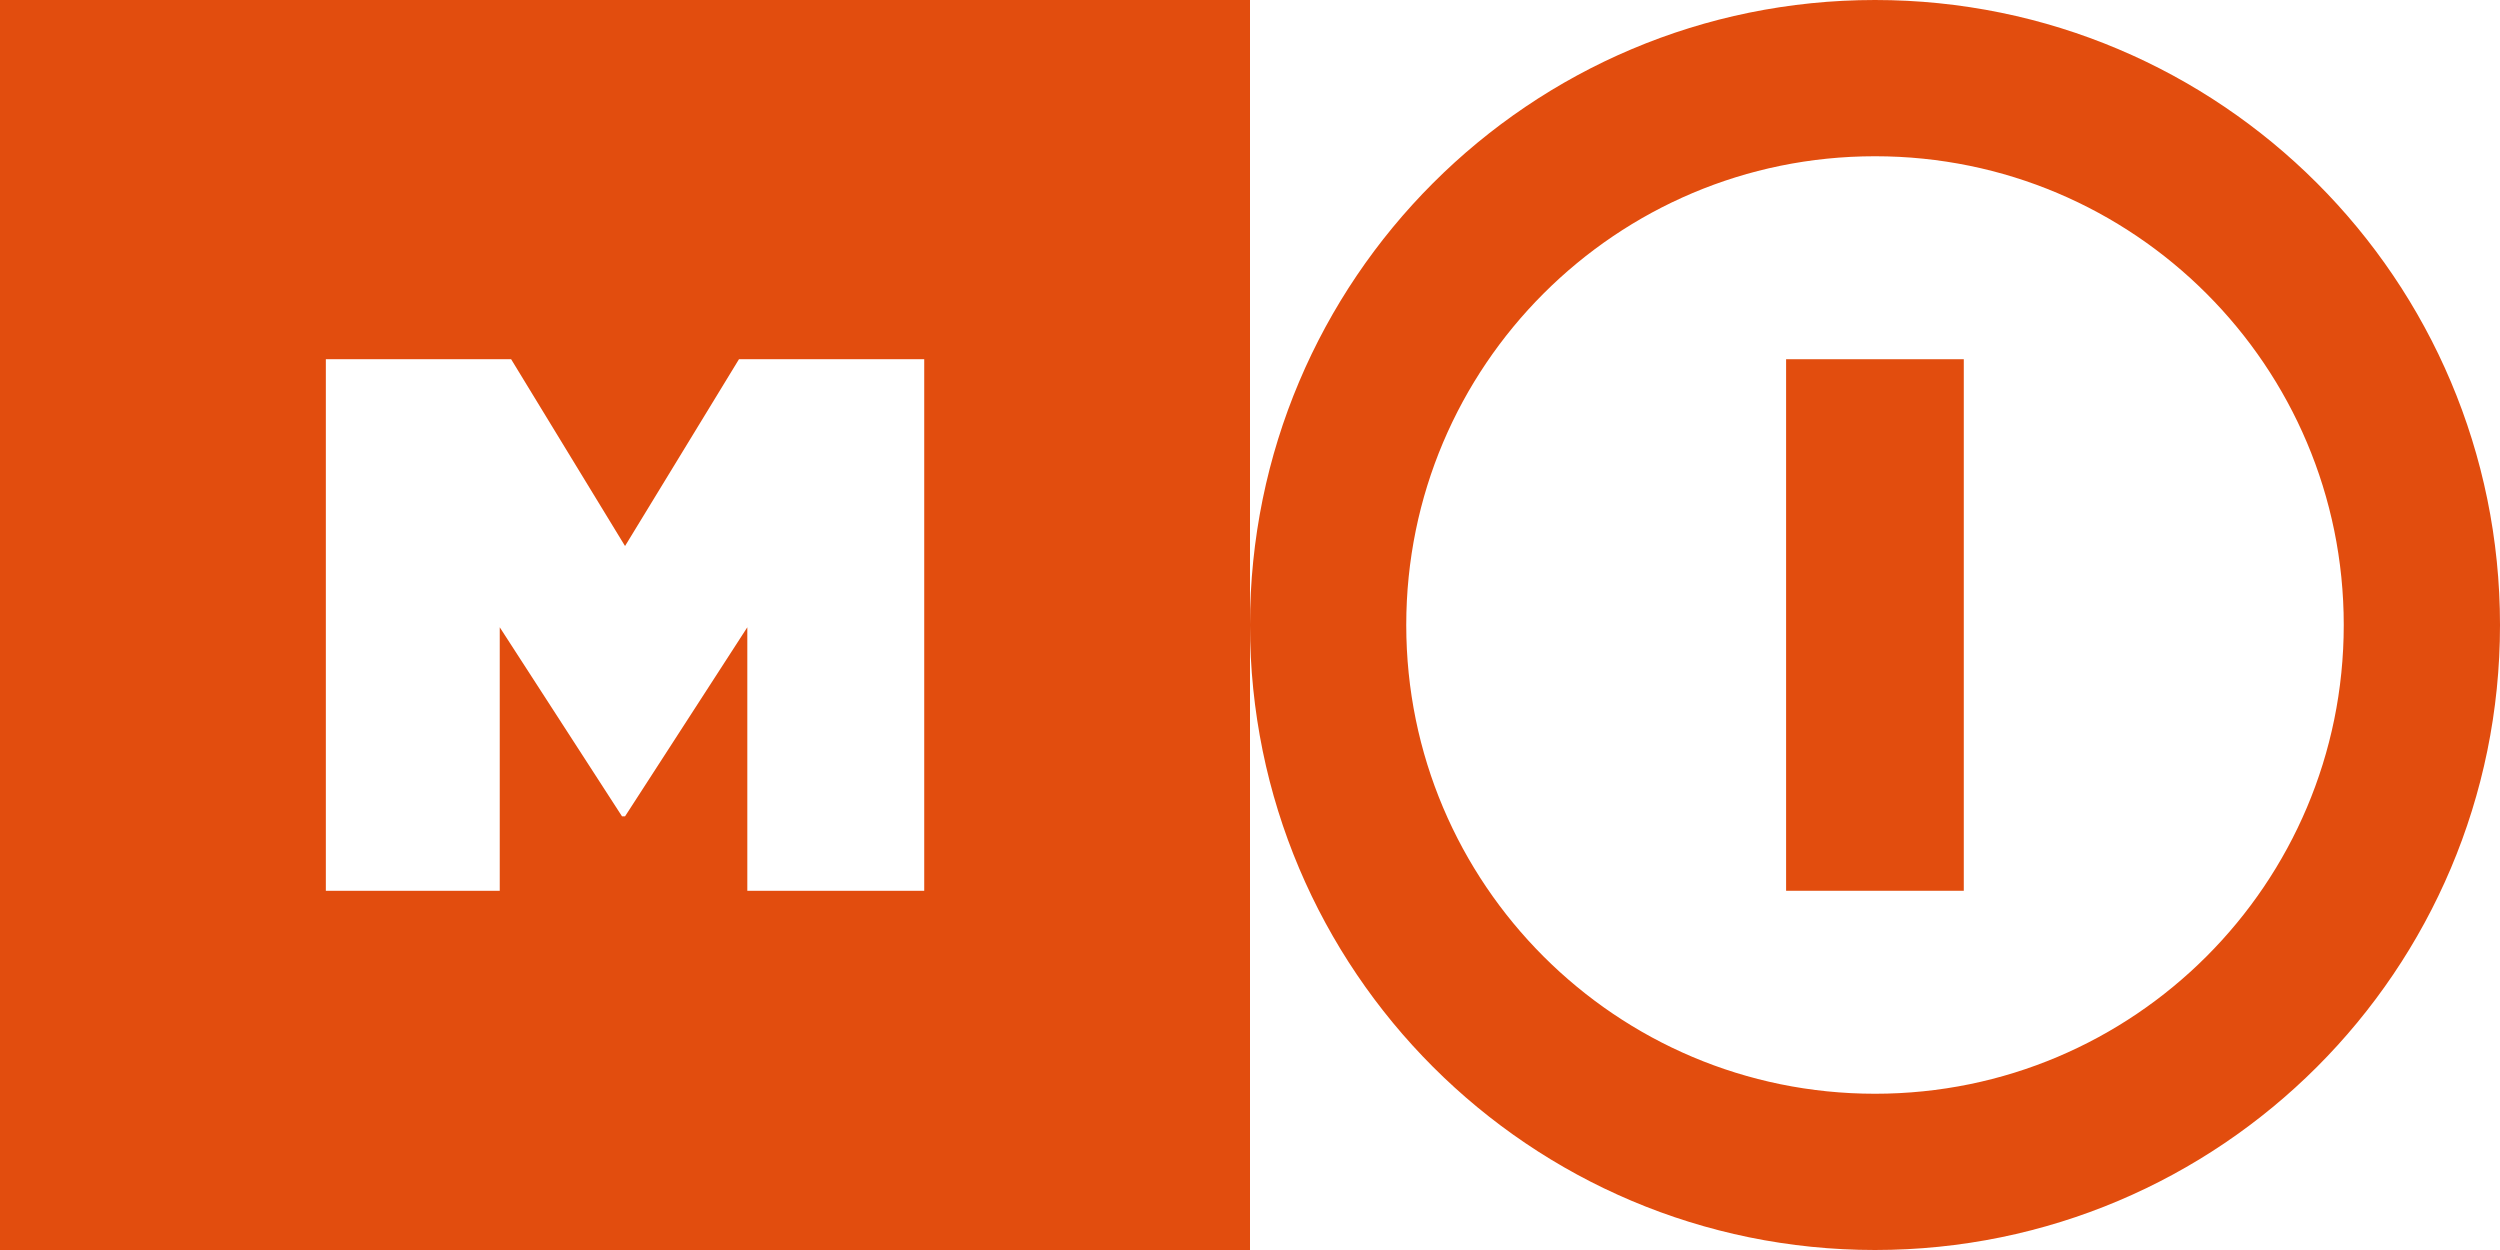
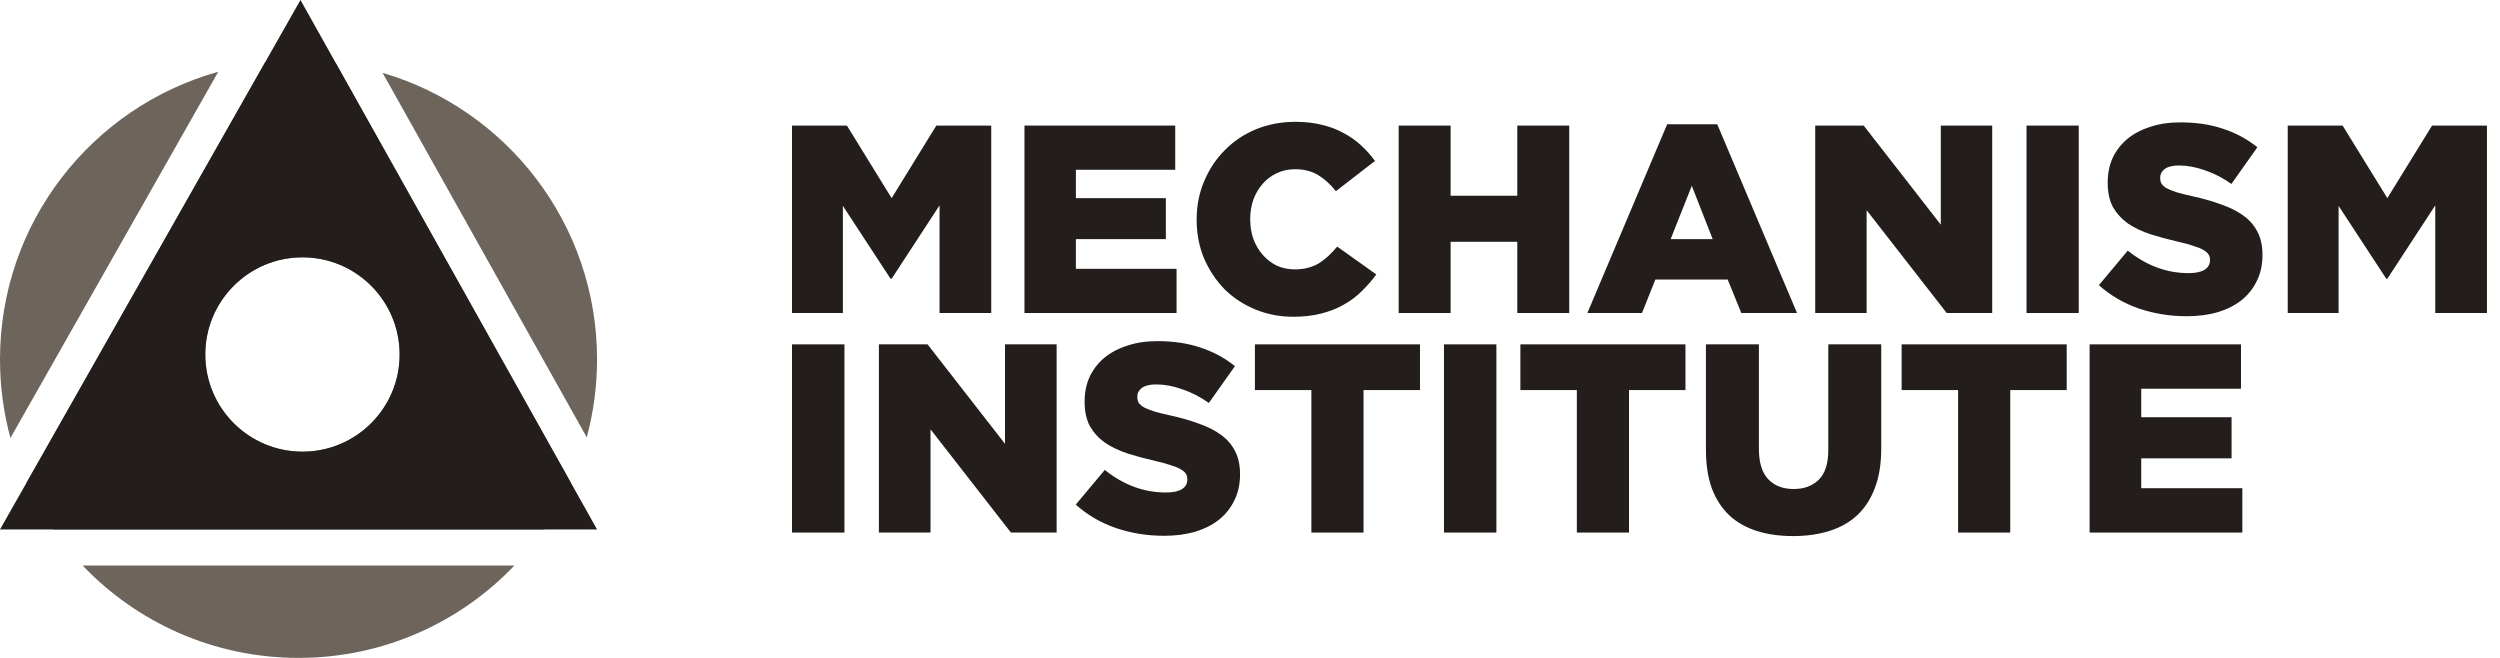
- <svg xmlns="http://www.w3.org/2000/svg" width="68" height="34" viewBox="0 0 68 34" fill="none">
-   <rect x="36.125" y="2.125" width="29.75" height="29.75" rx="14.875" stroke="#E24D0E" stroke-width="4.25" />
-   <path fill-rule="evenodd" clip-rule="evenodd" d="M34 0H0V34H34V0ZM8.863 9.771V24.229H13.593V17.062L16.919 22.205H17.001L20.327 17.062V24.229H25.139V9.771H20.1L17.001 14.852L13.903 9.771H8.863Z" fill="#E24D0E" />
-   <path d="M48.582 24.229V9.771H53.415V24.229H48.582Z" fill="#E24D0E" />
+ <svg xmlns="http://www.w3.org/2000/svg" width="152" height="40" viewBox="0 0 152 40" fill="none">
+   <path fill-rule="evenodd" clip-rule="evenodd" d="M18.15 40C12.987 40 8.327 37.844 5.022 34.383H31.279C27.974 37.844 23.314 40 18.15 40ZM33.069 32.191C33.694 31.291 34.239 30.333 34.695 29.326L20.419 3.84C19.676 3.748 18.919 3.7 18.15 3.7C17.458 3.7 16.775 3.739 16.103 3.814L1.614 29.344C2.069 30.345 2.611 31.297 3.232 32.191H33.069ZM36.301 21.85C36.301 23.49 36.083 25.079 35.675 26.591L23.262 4.429C30.797 6.637 36.301 13.601 36.301 21.85ZM0 21.85C0 13.516 5.616 6.495 13.271 4.363L0.635 26.627C0.221 25.105 0 23.503 0 21.85ZM18.388 27.462C21.652 27.462 24.297 24.817 24.297 21.554C24.297 18.29 21.652 15.645 18.388 15.645C15.125 15.645 12.48 18.29 12.48 21.554C12.48 24.817 15.125 27.462 18.388 27.462Z" fill="#6D645B" />
+   <path fill-rule="evenodd" clip-rule="evenodd" d="M0 32.191L18.269 0L36.301 32.191H0ZM18.39 27.462C21.653 27.462 24.299 24.817 24.299 21.553C24.299 18.29 21.653 15.645 18.39 15.645C15.127 15.645 12.481 18.29 12.481 21.553C12.481 24.817 15.127 27.462 18.39 27.462Z" fill="#231E1B" />
+   <path d="M48.154 7.635H51.492L54.211 12.047L56.929 7.635H60.267V19.031H57.125V12.487L54.211 16.947H54.145L51.248 12.519V19.031H48.154V7.635Z" fill="#231E1B" />
+   <path d="M62.288 7.635H71.454V10.322H65.414V12.047H70.884V14.538H65.414V16.345H71.535V19.031H62.288V7.635Z" fill="#231E1B" />
+   <path d="M78.633 19.259C77.819 19.259 77.054 19.113 76.338 18.82C75.621 18.527 74.997 18.12 74.465 17.599C73.945 17.067 73.527 16.443 73.212 15.726C72.908 14.999 72.756 14.212 72.756 13.366V13.333C72.756 12.508 72.908 11.738 73.212 11.021C73.516 10.294 73.934 9.665 74.465 9.133C74.997 8.59 75.627 8.167 76.354 7.863C77.092 7.559 77.895 7.407 78.763 7.407C79.349 7.407 79.881 7.467 80.359 7.586C80.836 7.695 81.27 7.858 81.661 8.075C82.063 8.281 82.421 8.531 82.736 8.824C83.061 9.117 83.349 9.437 83.599 9.784L81.222 11.624C80.896 11.211 80.538 10.886 80.147 10.647C79.756 10.408 79.284 10.289 78.731 10.289C78.329 10.289 77.96 10.37 77.624 10.533C77.298 10.685 77.016 10.897 76.777 11.168C76.538 11.439 76.349 11.759 76.207 12.129C76.077 12.498 76.012 12.888 76.012 13.301V13.333C76.012 13.757 76.077 14.158 76.207 14.538C76.349 14.907 76.538 15.227 76.777 15.498C77.016 15.77 77.298 15.987 77.624 16.15C77.96 16.302 78.329 16.378 78.731 16.378C79.024 16.378 79.29 16.345 79.528 16.28C79.778 16.215 80.001 16.123 80.196 16.003C80.402 15.873 80.592 15.726 80.766 15.564C80.95 15.39 81.129 15.2 81.303 14.994L83.68 16.687C83.409 17.056 83.11 17.398 82.784 17.713C82.47 18.027 82.106 18.299 81.694 18.527C81.292 18.755 80.836 18.934 80.326 19.064C79.827 19.194 79.263 19.259 78.633 19.259Z" fill="#231E1B" />
+   <path d="M85.039 7.635H88.197V11.901H92.251V7.635H95.409V19.031H92.251V14.701H88.197V19.031H85.039V7.635Z" fill="#231E1B" />
+   <path d="M104.131 14.538L102.861 11.298L101.575 14.538H104.131ZM101.364 7.554H104.408L109.259 19.031H105.873L105.043 16.996H100.647L99.833 19.031H96.512L101.364 7.554Z" fill="#231E1B" />
+   <path d="M110.365 7.635H113.312L118 13.659V7.635H121.126V19.031H118.359L113.491 12.78V19.031H110.365V7.635Z" fill="#231E1B" />
+   <path d="M123.213 7.635H126.387V19.031H123.213V7.635Z" fill="#231E1B" />
+   <path d="M132.95 19.227C131.93 19.227 130.959 19.069 130.036 18.755C129.125 18.44 128.316 17.968 127.611 17.338L129.369 15.238C130.508 16.15 131.74 16.606 133.064 16.606C133.488 16.606 133.808 16.54 134.025 16.41C134.253 16.269 134.367 16.074 134.367 15.824V15.792C134.367 15.672 134.34 15.569 134.285 15.482C134.231 15.385 134.128 15.292 133.976 15.206C133.835 15.119 133.64 15.037 133.39 14.961C133.151 14.874 132.837 14.788 132.446 14.701C131.838 14.56 131.274 14.408 130.753 14.245C130.232 14.071 129.776 13.854 129.385 13.594C129.005 13.322 128.701 12.991 128.473 12.601C128.256 12.199 128.148 11.705 128.148 11.119V11.087C128.148 10.555 128.246 10.066 128.441 9.621C128.647 9.176 128.94 8.791 129.32 8.466C129.711 8.14 130.177 7.89 130.72 7.717C131.263 7.532 131.876 7.44 132.56 7.44C133.537 7.44 134.405 7.57 135.165 7.831C135.935 8.08 136.63 8.455 137.248 8.954L135.669 11.184C135.148 10.815 134.611 10.539 134.058 10.354C133.515 10.159 132.988 10.061 132.478 10.061C132.099 10.061 131.811 10.132 131.616 10.273C131.431 10.414 131.339 10.587 131.339 10.794V10.826C131.339 10.956 131.366 11.07 131.42 11.168C131.485 11.266 131.588 11.358 131.729 11.445C131.881 11.521 132.082 11.602 132.332 11.689C132.592 11.765 132.918 11.846 133.309 11.933C133.96 12.074 134.546 12.242 135.067 12.438C135.599 12.622 136.049 12.85 136.418 13.122C136.787 13.393 137.069 13.724 137.265 14.115C137.46 14.495 137.558 14.95 137.558 15.482V15.515C137.558 16.101 137.444 16.622 137.216 17.078C136.999 17.534 136.689 17.924 136.288 18.25C135.886 18.565 135.403 18.809 134.839 18.982C134.275 19.145 133.645 19.227 132.95 19.227Z" fill="#231E1B" />
+   <path d="M139.094 7.635H142.431L145.15 12.047L147.869 7.635H151.206V19.031H148.064V12.487L145.15 16.947H145.085L142.187 12.519V19.031H139.094V7.635Z" fill="#231E1B" />
+   <path d="M48.154 20.937H51.342V32.38H48.154V20.937Z" fill="#231E1B" />
+   <path d="M53.437 20.937H56.396L61.104 26.985V20.937H64.243V32.38H61.464L56.576 26.103V32.38H53.437V20.937Z" fill="#231E1B" />
+   <path d="M70.768 32.576C69.743 32.576 68.768 32.418 67.842 32.102C66.926 31.786 66.114 31.312 65.406 30.68L67.171 28.571C68.316 29.487 69.553 29.944 70.882 29.944C71.307 29.944 71.629 29.879 71.847 29.748C72.076 29.607 72.19 29.41 72.19 29.16V29.127C72.19 29.007 72.163 28.904 72.108 28.816C72.054 28.718 71.95 28.626 71.798 28.538C71.656 28.451 71.46 28.369 71.209 28.293C70.969 28.206 70.653 28.119 70.261 28.032C69.651 27.89 69.084 27.737 68.561 27.574C68.038 27.4 67.58 27.182 67.188 26.92C66.806 26.648 66.501 26.315 66.272 25.923C66.054 25.52 65.945 25.024 65.945 24.435V24.402C65.945 23.869 66.043 23.378 66.24 22.931C66.447 22.484 66.741 22.098 67.122 21.771C67.515 21.444 67.983 21.193 68.528 21.019C69.073 20.833 69.689 20.741 70.375 20.741C71.356 20.741 72.228 20.872 72.991 21.133C73.765 21.384 74.462 21.76 75.084 22.261L73.498 24.501C72.975 24.13 72.435 23.852 71.879 23.667C71.335 23.471 70.806 23.373 70.294 23.373C69.912 23.373 69.623 23.444 69.427 23.585C69.242 23.727 69.149 23.901 69.149 24.108V24.141C69.149 24.272 69.177 24.386 69.231 24.484C69.296 24.582 69.4 24.675 69.542 24.762C69.694 24.838 69.896 24.92 70.147 25.007C70.408 25.084 70.735 25.165 71.127 25.253C71.781 25.394 72.37 25.563 72.893 25.759C73.427 25.945 73.879 26.174 74.25 26.446C74.62 26.718 74.904 27.051 75.1 27.443C75.296 27.825 75.394 28.282 75.394 28.816V28.849C75.394 29.438 75.28 29.961 75.051 30.418C74.833 30.876 74.522 31.268 74.119 31.595C73.716 31.911 73.231 32.157 72.664 32.331C72.097 32.495 71.465 32.576 70.768 32.576Z" fill="#231E1B" />
+   <path d="M79.732 23.716H76.299V20.937H86.336V23.716H82.903V32.38H79.732V23.716Z" fill="#231E1B" />
+   <path d="M87.794 20.937H90.981V32.38H87.794V20.937Z" fill="#231E1B" />
+   <path d="M95.872 23.716H92.439V20.937H102.476V23.716H99.043V32.38H95.872V23.716Z" fill="#231E1B" />
+   <path d="M109.018 32.593C108.2 32.593 107.465 32.489 106.811 32.282C106.157 32.075 105.601 31.759 105.143 31.334C104.685 30.898 104.331 30.353 104.081 29.699C103.841 29.034 103.721 28.255 103.721 27.361V20.937H106.941V27.296C106.941 28.124 107.132 28.74 107.514 29.143C107.895 29.536 108.407 29.732 109.05 29.732C109.693 29.732 110.205 29.541 110.587 29.16C110.968 28.778 111.159 28.184 111.159 27.378V20.937H114.379V27.28C114.379 28.206 114.249 29.007 113.987 29.683C113.736 30.348 113.377 30.898 112.908 31.334C112.45 31.759 111.889 32.075 111.224 32.282C110.571 32.489 109.835 32.593 109.018 32.593Z" fill="#231E1B" />
+   <path d="M119.052 23.716H115.619V20.937H125.656V23.716H122.223V32.38H119.052V23.716Z" fill="#231E1B" />
+   <path d="M127.048 20.937H136.252V23.634H130.187V25.367H135.68V27.868H130.187V29.683H136.334V32.38H127.048V20.937Z" fill="#231E1B" />
</svg>
